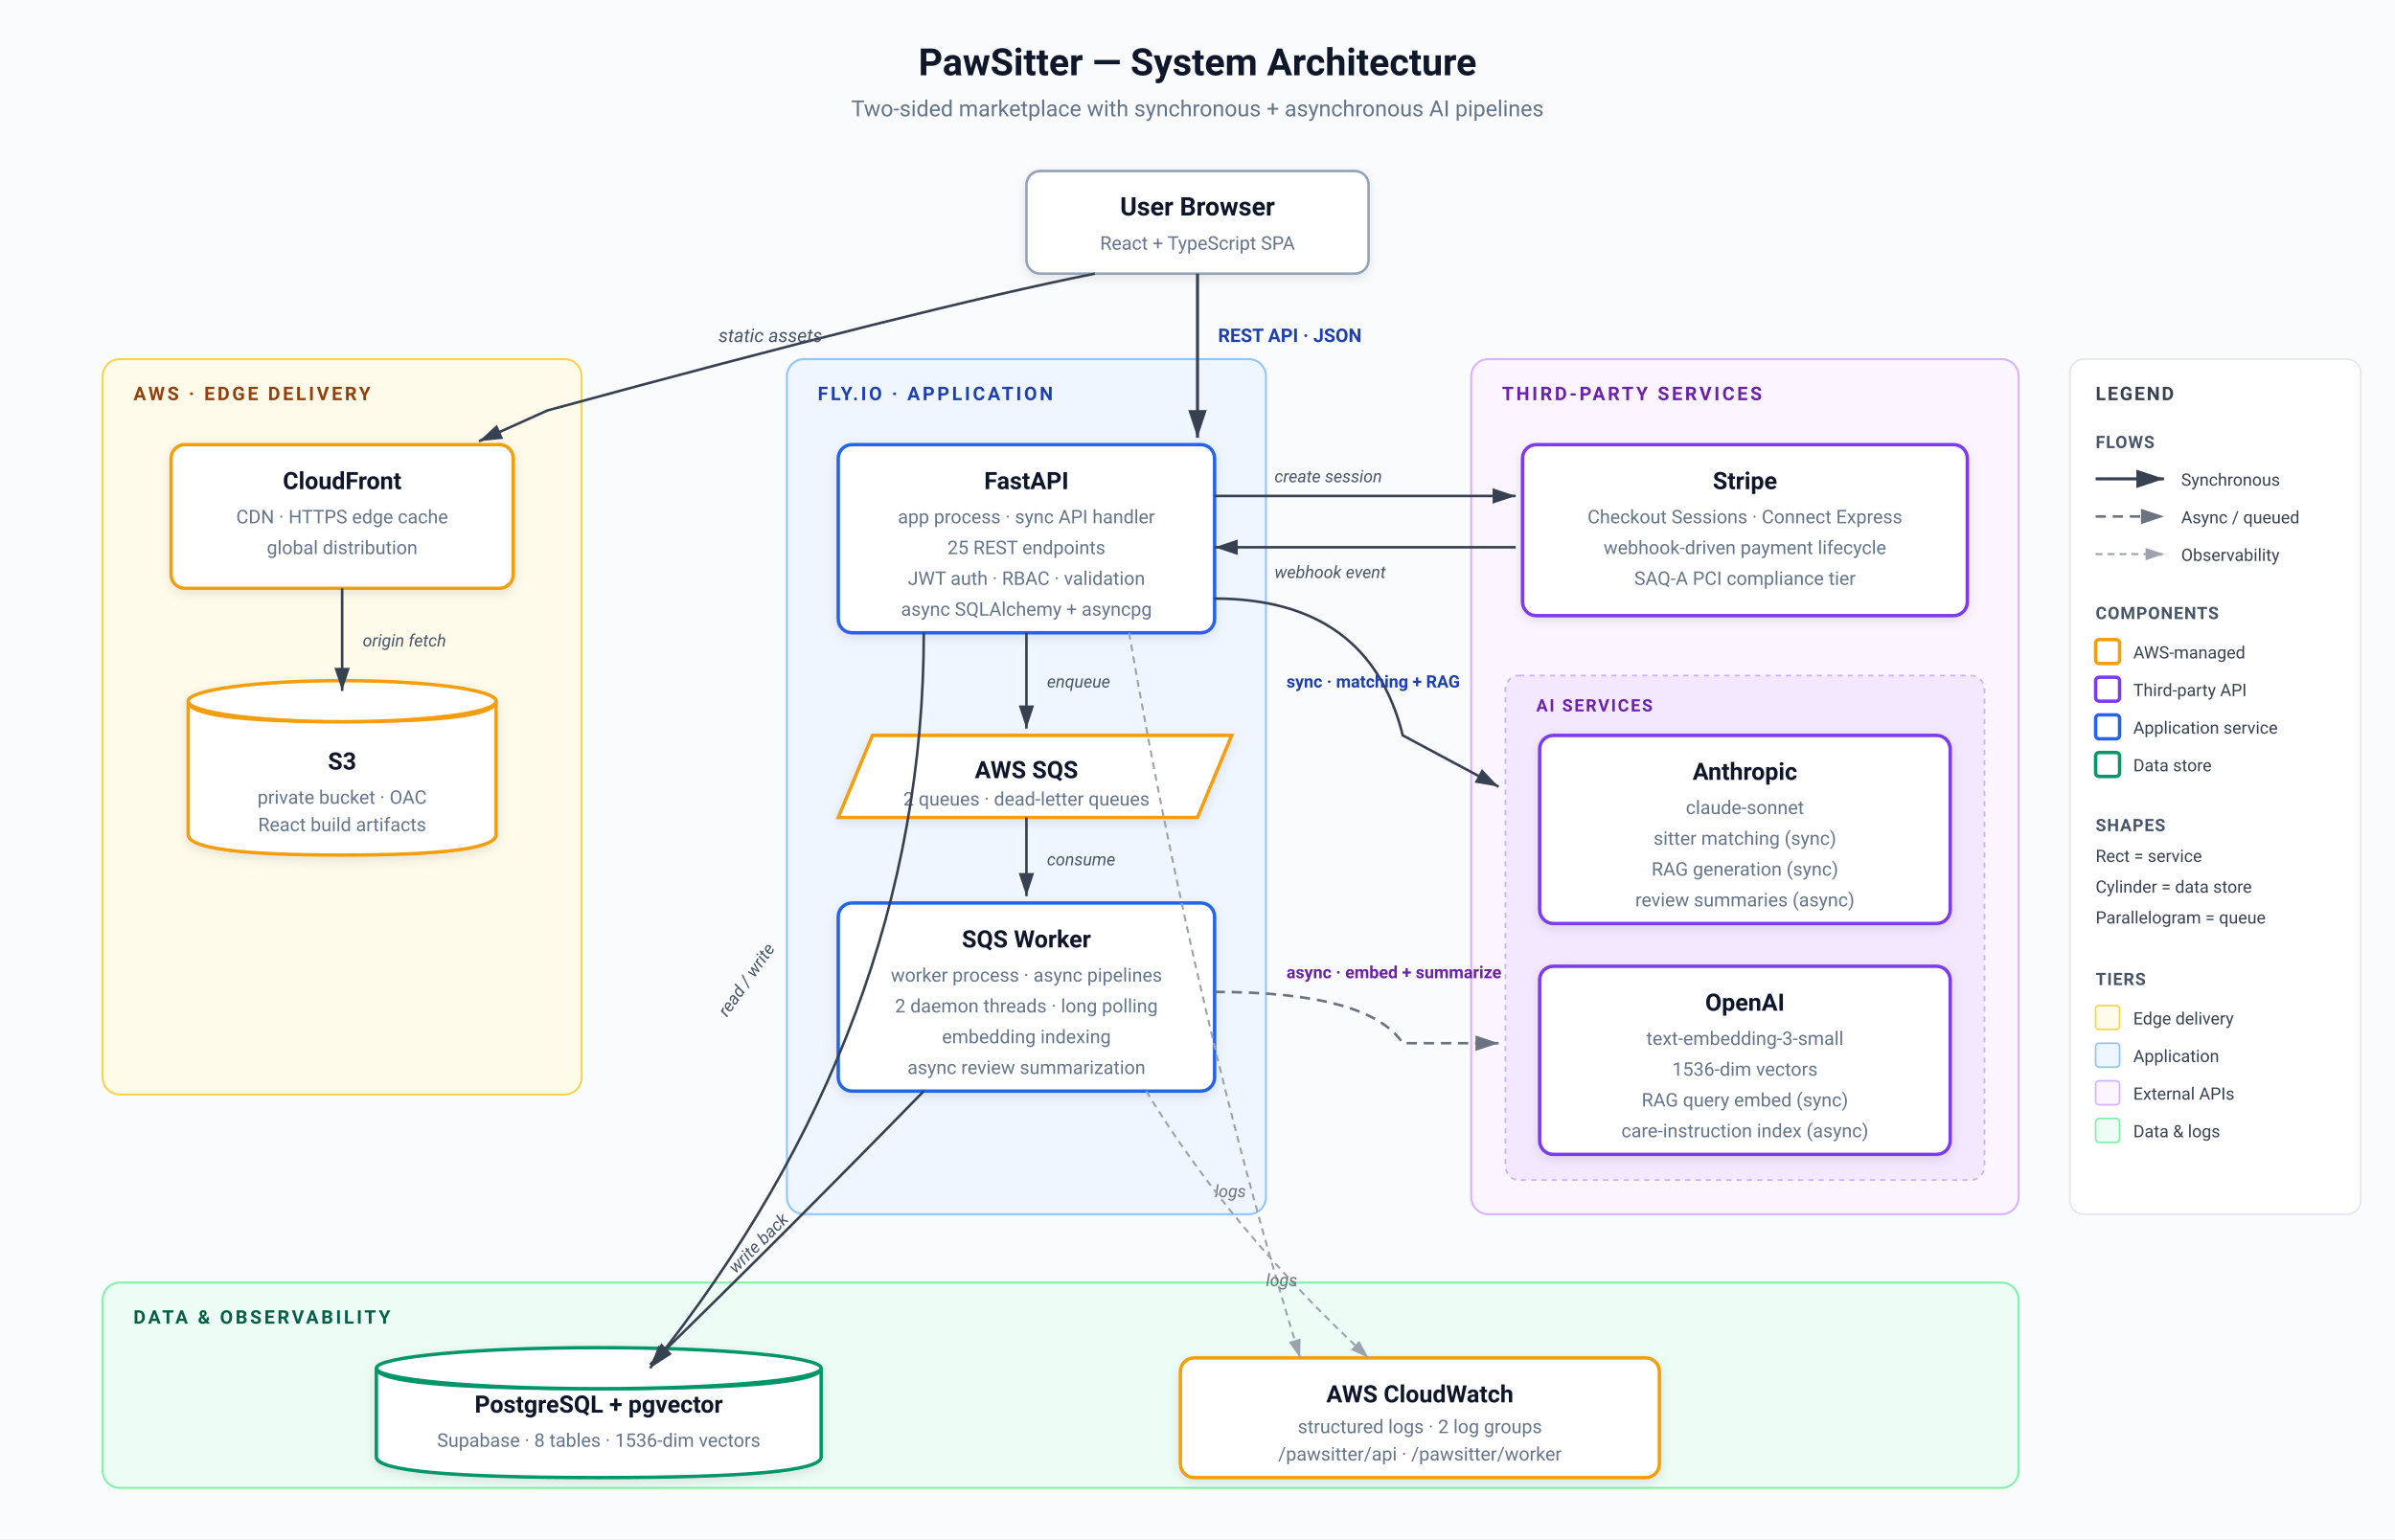
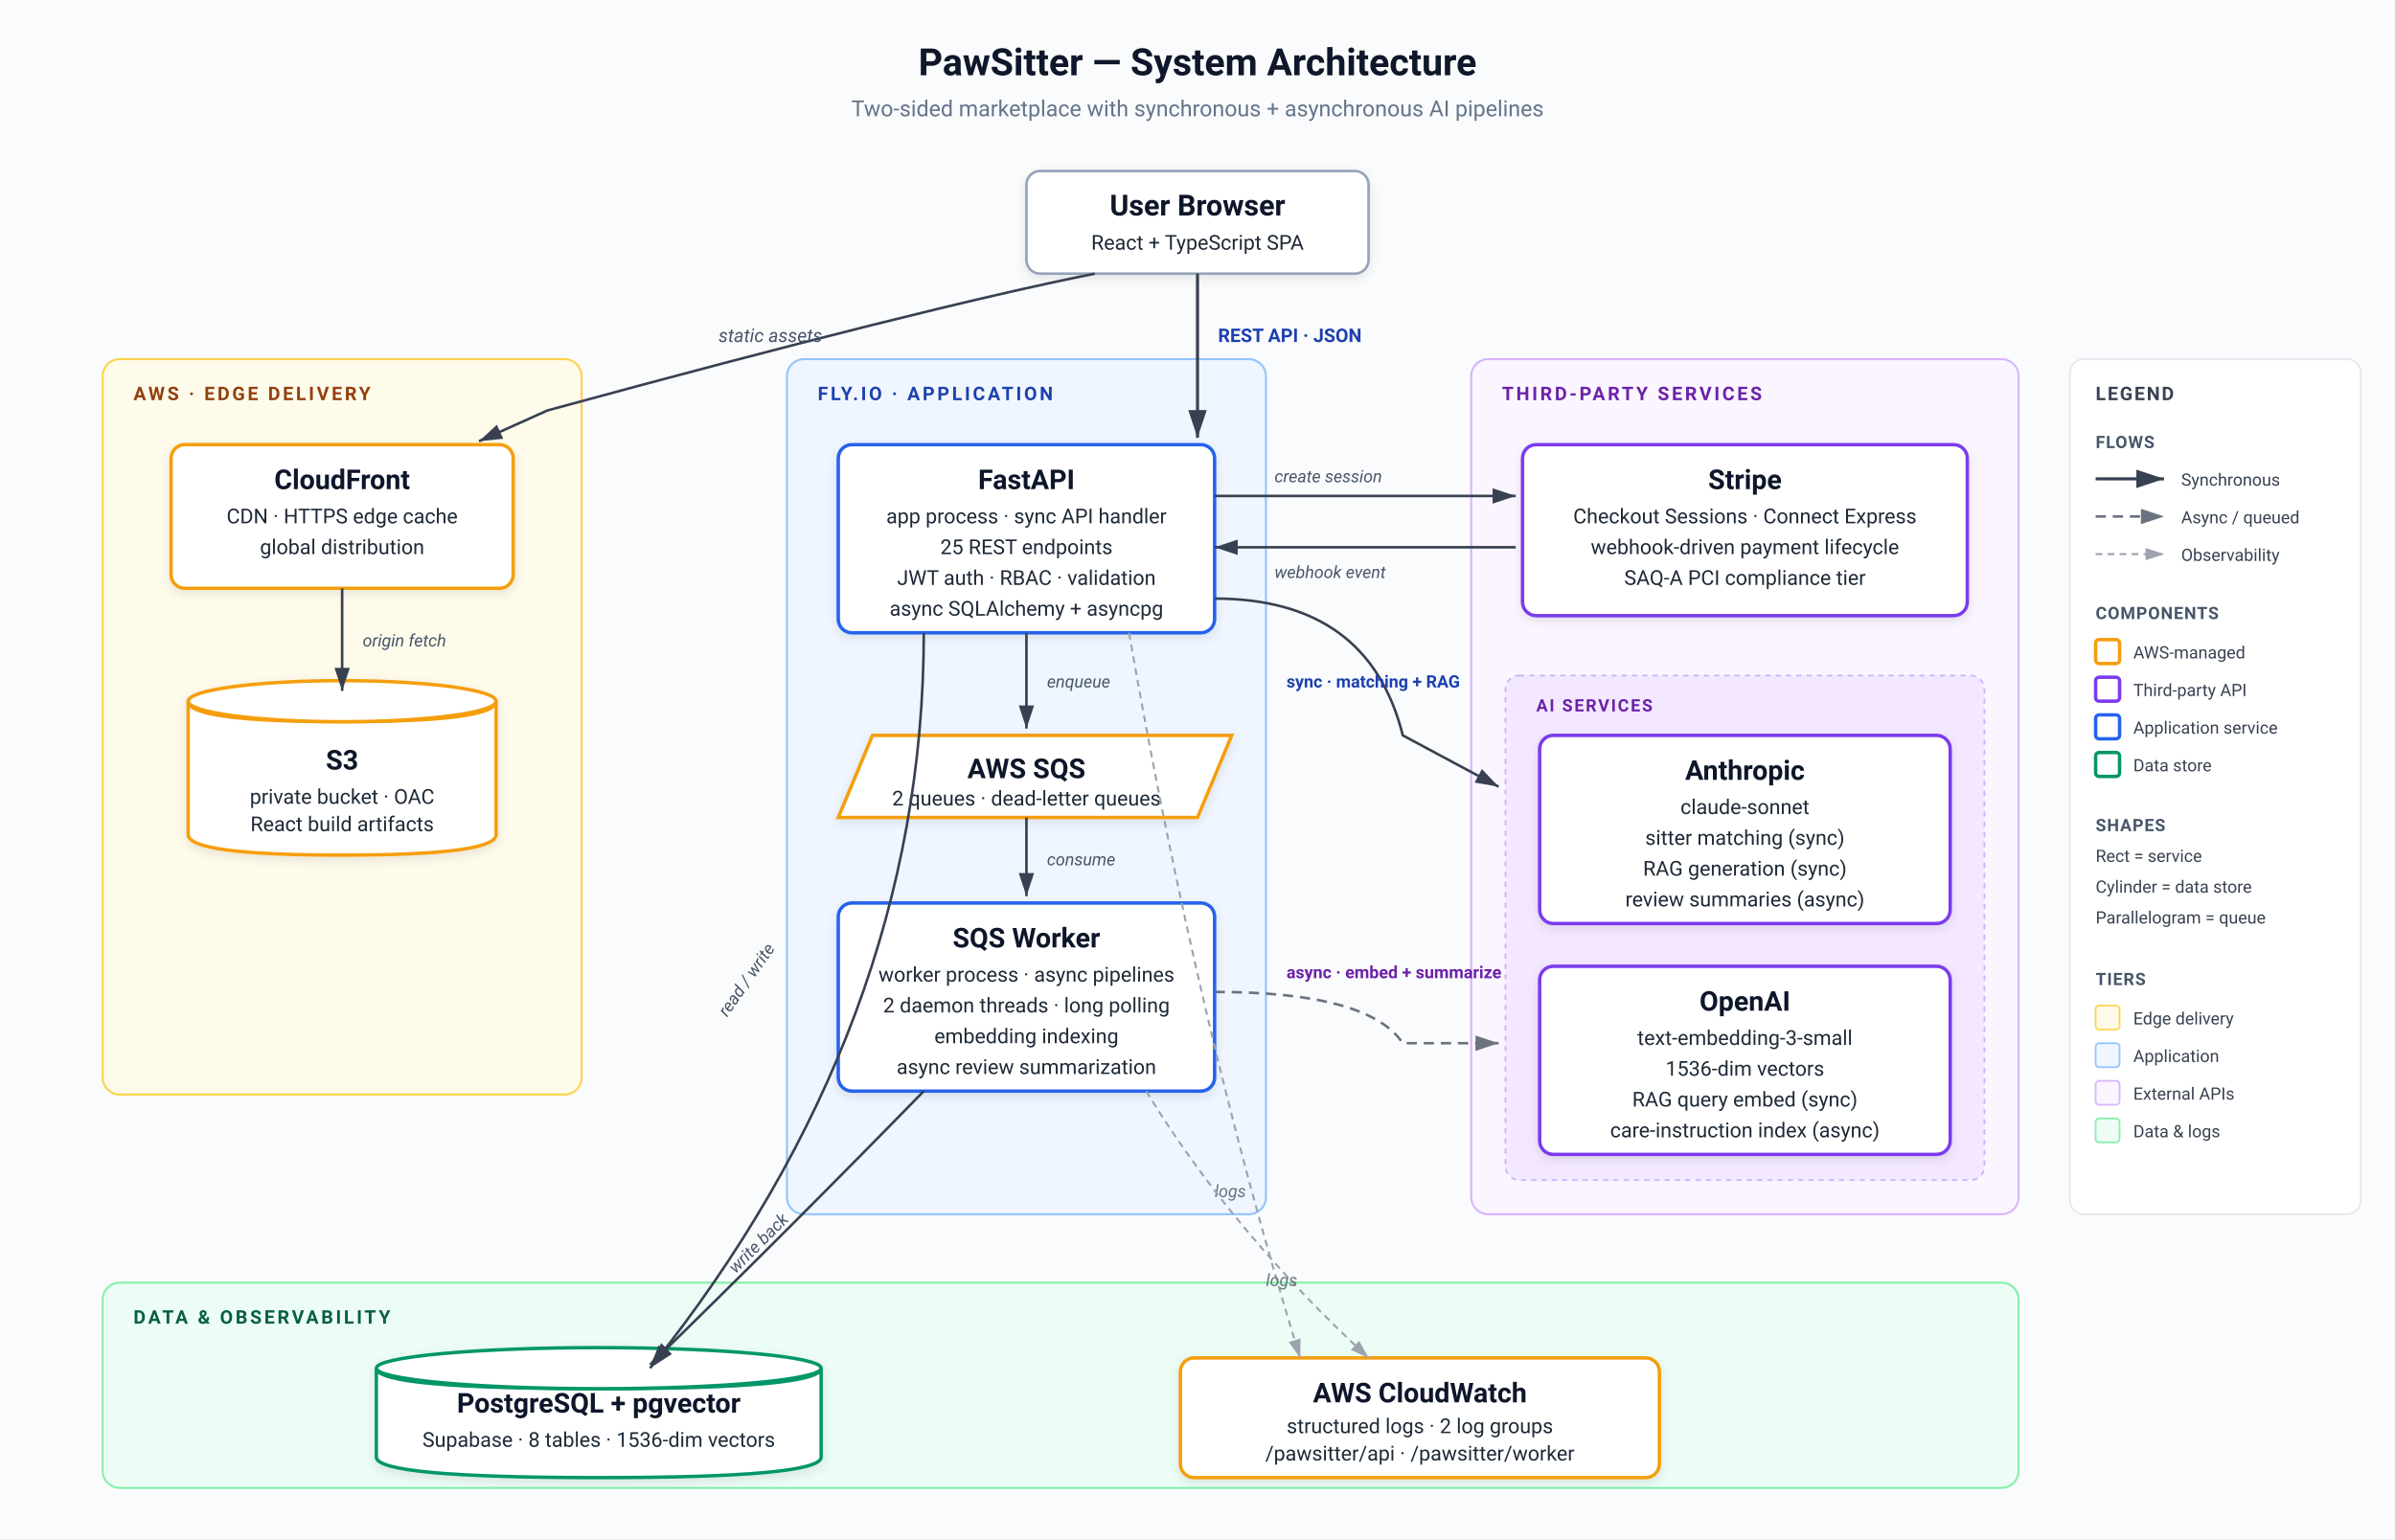
<svg xmlns="http://www.w3.org/2000/svg" viewBox="0 0 1400 900" font-family="system-ui, -apple-system, 'Segoe UI', Roboto, sans-serif">
  <rect width="1400" height="900" fill="#FAFBFC" />
  <defs>
    <filter id="shadow" x="-50%" y="-50%" width="200%" height="200%">
      <feDropShadow dx="0" dy="2" stdDeviation="3" flood-color="#000" flood-opacity="0.10" />
    </filter>
    <marker id="arrow" markerWidth="10" markerHeight="10" refX="9" refY="3" orient="auto" markerUnits="strokeWidth">
      <path d="M0,0 L0,6 L9,3 z" fill="#374151" />
    </marker>
    <marker id="arrow-dashed" markerWidth="10" markerHeight="10" refX="9" refY="3" orient="auto" markerUnits="strokeWidth">
      <path d="M0,0 L0,6 L9,3 z" fill="#6B7280" />
    </marker>
    <marker id="arrow-light" markerWidth="10" markerHeight="10" refX="9" refY="3" orient="auto" markerUnits="strokeWidth">
      <path d="M0,0 L0,6 L9,3 z" fill="#9CA3AF" />
    </marker>
  </defs>
  <text x="700" y="44" text-anchor="middle" font-size="22" font-weight="700" fill="#0F172A">PawSitter — System Architecture</text>
  <text x="700" y="68" text-anchor="middle" font-size="13" fill="#64748B">Two-sided marketplace with synchronous + asynchronous AI pipelines</text>
  <g filter="url(#shadow)">
    <rect x="600" y="100" width="200" height="60" rx="8" fill="#FFFFFF" stroke="#94A3B8" stroke-width="1.5" />
-     <text x="700" y="126" text-anchor="middle" font-size="15" font-weight="600" fill="#0F172A">User Browser</text>
-     <text x="700" y="146" text-anchor="middle" font-size="11" fill="#64748B">React + TypeScript SPA</text>
+     <text x="700" y="126" text-anchor="middle" font-size="17" font-weight="700" fill="#0F172A">User Browser</text>
+     <text x="700" y="146" text-anchor="middle" font-size="12" fill="#1F2937">React + TypeScript SPA</text>
  </g>
  <rect x="60" y="210" width="280" height="430" rx="10" fill="#FFFBEB" stroke="#FCD34D" stroke-width="1.2" />
  <text x="78" y="234" font-size="11" font-weight="700" fill="#92400E" letter-spacing="1.5">AWS · EDGE DELIVERY</text>
  <g filter="url(#shadow)">
    <rect x="100" y="260" width="200" height="84" rx="8" fill="#FFFFFF" stroke="#F59E0B" stroke-width="2" />
-     <text x="200" y="286" text-anchor="middle" font-size="14" font-weight="700" fill="#0F172A">CloudFront</text>
-     <text x="200" y="306" text-anchor="middle" font-size="11" fill="#64748B">CDN · HTTPS edge cache</text>
-     <text x="200" y="324" text-anchor="middle" font-size="11" fill="#64748B">global distribution</text>
+     <text x="200" y="286" text-anchor="middle" font-size="16" font-weight="700" fill="#0F172A">CloudFront</text>
+     <text x="200" y="306" text-anchor="middle" font-size="12" fill="#1F2937">CDN · HTTPS edge cache</text>
+     <text x="200" y="324" text-anchor="middle" font-size="12" fill="#1F2937">global distribution</text>
  </g>
  <g filter="url(#shadow)">
    <path d="M 110 410 L 110 488 Q 110 500 200 500 Q 290 500 290 488 L 290 410 Q 290 422 200 422 Q 110 422 110 410 Z" fill="#FFFFFF" stroke="#F59E0B" stroke-width="2" />
    <ellipse cx="200" cy="410" rx="90" ry="12" fill="#FFFFFF" stroke="#F59E0B" stroke-width="2" />
-     <text x="200" y="450" text-anchor="middle" font-size="14" font-weight="700" fill="#0F172A">S3</text>
-     <text x="200" y="470" text-anchor="middle" font-size="11" fill="#64748B">private bucket · OAC</text>
-     <text x="200" y="486" text-anchor="middle" font-size="11" fill="#64748B">React build artifacts</text>
+     <text x="200" y="450" text-anchor="middle" font-size="16" font-weight="700" fill="#0F172A">S3</text>
+     <text x="200" y="470" text-anchor="middle" font-size="12" fill="#1F2937">private bucket · OAC</text>
+     <text x="200" y="486" text-anchor="middle" font-size="12" fill="#1F2937">React build artifacts</text>
  </g>
  <line x1="200" y1="344" x2="200" y2="404" stroke="#374151" stroke-width="1.5" marker-end="url(#arrow)" />
  <text x="212" y="378" font-size="10" fill="#475569" font-style="italic">origin fetch</text>
  <rect x="460" y="210" width="280" height="500" rx="10" fill="#EFF6FF" stroke="#93C5FD" stroke-width="1.2" />
  <text x="478" y="234" font-size="11" font-weight="700" fill="#1E40AF" letter-spacing="1.5">FLY.IO · APPLICATION</text>
  <g filter="url(#shadow)">
    <rect x="490" y="260" width="220" height="110" rx="8" fill="#FFFFFF" stroke="#2563EB" stroke-width="2" />
-     <text x="600" y="286" text-anchor="middle" font-size="14" font-weight="700" fill="#0F172A">FastAPI</text>
-     <text x="600" y="306" text-anchor="middle" font-size="11" fill="#64748B">app process · sync API handler</text>
-     <text x="600" y="324" text-anchor="middle" font-size="11" fill="#64748B">25 REST endpoints</text>
-     <text x="600" y="342" text-anchor="middle" font-size="11" fill="#64748B">JWT auth · RBAC · validation</text>
-     <text x="600" y="360" text-anchor="middle" font-size="11" fill="#64748B">async SQLAlchemy + asyncpg</text>
+     <text x="600" y="286" text-anchor="middle" font-size="16" font-weight="700" fill="#0F172A">FastAPI</text>
+     <text x="600" y="306" text-anchor="middle" font-size="12" fill="#1F2937">app process · sync API handler</text>
+     <text x="600" y="324" text-anchor="middle" font-size="12" fill="#1F2937">25 REST endpoints</text>
+     <text x="600" y="342" text-anchor="middle" font-size="12" fill="#1F2937">JWT auth · RBAC · validation</text>
+     <text x="600" y="360" text-anchor="middle" font-size="12" fill="#1F2937">async SQLAlchemy + asyncpg</text>
  </g>
  <g filter="url(#shadow)">
    <path d="M 510 430 L 720 430 L 700 478 L 490 478 Z" fill="#FFFFFF" stroke="#F59E0B" stroke-width="2" />
-     <text x="600" y="455" text-anchor="middle" font-size="14" font-weight="700" fill="#0F172A">AWS SQS</text>
-     <text x="600" y="471" text-anchor="middle" font-size="11" fill="#64748B">2 queues · dead-letter queues</text>
+     <text x="600" y="455" text-anchor="middle" font-size="16" font-weight="700" fill="#0F172A">AWS SQS</text>
+     <text x="600" y="471" text-anchor="middle" font-size="12" fill="#1F2937">2 queues · dead-letter queues</text>
  </g>
  <g filter="url(#shadow)">
    <rect x="490" y="528" width="220" height="110" rx="8" fill="#FFFFFF" stroke="#2563EB" stroke-width="2" />
-     <text x="600" y="554" text-anchor="middle" font-size="14" font-weight="700" fill="#0F172A">SQS Worker</text>
-     <text x="600" y="574" text-anchor="middle" font-size="11" fill="#64748B">worker process · async pipelines</text>
-     <text x="600" y="592" text-anchor="middle" font-size="11" fill="#64748B">2 daemon threads · long polling</text>
-     <text x="600" y="610" text-anchor="middle" font-size="11" fill="#64748B">embedding indexing</text>
-     <text x="600" y="628" text-anchor="middle" font-size="11" fill="#64748B">async review summarization</text>
+     <text x="600" y="554" text-anchor="middle" font-size="16" font-weight="700" fill="#0F172A">SQS Worker</text>
+     <text x="600" y="574" text-anchor="middle" font-size="12" fill="#1F2937">worker process · async pipelines</text>
+     <text x="600" y="592" text-anchor="middle" font-size="12" fill="#1F2937">2 daemon threads · long polling</text>
+     <text x="600" y="610" text-anchor="middle" font-size="12" fill="#1F2937">embedding indexing</text>
+     <text x="600" y="628" text-anchor="middle" font-size="12" fill="#1F2937">async review summarization</text>
  </g>
  <line x1="600" y1="370" x2="600" y2="426" stroke="#374151" stroke-width="1.5" marker-end="url(#arrow)" />
  <text x="612" y="402" font-size="10" fill="#475569" font-style="italic">enqueue</text>
  <line x1="600" y1="478" x2="600" y2="524" stroke="#374151" stroke-width="1.5" marker-end="url(#arrow)" />
  <text x="612" y="506" font-size="10" fill="#475569" font-style="italic">consume</text>
  <rect x="860" y="210" width="320" height="500" rx="10" fill="#FAF5FF" stroke="#D8B4FE" stroke-width="1.2" />
  <text x="878" y="234" font-size="11" font-weight="700" fill="#6B21A8" letter-spacing="1.5">THIRD-PARTY SERVICES</text>
  <g filter="url(#shadow)">
    <rect x="890" y="260" width="260" height="100" rx="8" fill="#FFFFFF" stroke="#7C3AED" stroke-width="2" />
-     <text x="1020" y="286" text-anchor="middle" font-size="14" font-weight="700" fill="#0F172A">Stripe</text>
-     <text x="1020" y="306" text-anchor="middle" font-size="11" fill="#64748B">Checkout Sessions · Connect Express</text>
-     <text x="1020" y="324" text-anchor="middle" font-size="11" fill="#64748B">webhook-driven payment lifecycle</text>
-     <text x="1020" y="342" text-anchor="middle" font-size="11" fill="#64748B">SAQ-A PCI compliance tier</text>
+     <text x="1020" y="286" text-anchor="middle" font-size="16" font-weight="700" fill="#0F172A">Stripe</text>
+     <text x="1020" y="306" text-anchor="middle" font-size="12" fill="#1F2937">Checkout Sessions · Connect Express</text>
+     <text x="1020" y="324" text-anchor="middle" font-size="12" fill="#1F2937">webhook-driven payment lifecycle</text>
+     <text x="1020" y="342" text-anchor="middle" font-size="12" fill="#1F2937">SAQ-A PCI compliance tier</text>
  </g>
  <rect x="880" y="395" width="280" height="295" rx="8" fill="#F3E8FF" stroke="#C4B5FD" stroke-width="1" stroke-dasharray="3,3" />
  <text x="898" y="416" font-size="10" font-weight="700" fill="#6B21A8" letter-spacing="1">AI SERVICES</text>
  <g filter="url(#shadow)">
    <rect x="900" y="430" width="240" height="110" rx="8" fill="#FFFFFF" stroke="#7C3AED" stroke-width="2" />
-     <text x="1020" y="456" text-anchor="middle" font-size="14" font-weight="700" fill="#0F172A">Anthropic</text>
-     <text x="1020" y="476" text-anchor="middle" font-size="11" fill="#64748B">claude-sonnet</text>
-     <text x="1020" y="494" text-anchor="middle" font-size="11" fill="#64748B">sitter matching (sync)</text>
-     <text x="1020" y="512" text-anchor="middle" font-size="11" fill="#64748B">RAG generation (sync)</text>
-     <text x="1020" y="530" text-anchor="middle" font-size="11" fill="#64748B">review summaries (async)</text>
+     <text x="1020" y="456" text-anchor="middle" font-size="16" font-weight="700" fill="#0F172A">Anthropic</text>
+     <text x="1020" y="476" text-anchor="middle" font-size="12" fill="#1F2937">claude-sonnet</text>
+     <text x="1020" y="494" text-anchor="middle" font-size="12" fill="#1F2937">sitter matching (sync)</text>
+     <text x="1020" y="512" text-anchor="middle" font-size="12" fill="#1F2937">RAG generation (sync)</text>
+     <text x="1020" y="530" text-anchor="middle" font-size="12" fill="#1F2937">review summaries (async)</text>
  </g>
  <g filter="url(#shadow)">
    <rect x="900" y="565" width="240" height="110" rx="8" fill="#FFFFFF" stroke="#7C3AED" stroke-width="2" />
-     <text x="1020" y="591" text-anchor="middle" font-size="14" font-weight="700" fill="#0F172A">OpenAI</text>
-     <text x="1020" y="611" text-anchor="middle" font-size="11" fill="#64748B">text-embedding-3-small</text>
-     <text x="1020" y="629" text-anchor="middle" font-size="11" fill="#64748B">1536-dim vectors</text>
-     <text x="1020" y="647" text-anchor="middle" font-size="11" fill="#64748B">RAG query embed (sync)</text>
-     <text x="1020" y="665" text-anchor="middle" font-size="11" fill="#64748B">care-instruction index (async)</text>
+     <text x="1020" y="591" text-anchor="middle" font-size="16" font-weight="700" fill="#0F172A">OpenAI</text>
+     <text x="1020" y="611" text-anchor="middle" font-size="12" fill="#1F2937">text-embedding-3-small</text>
+     <text x="1020" y="629" text-anchor="middle" font-size="12" fill="#1F2937">1536-dim vectors</text>
+     <text x="1020" y="647" text-anchor="middle" font-size="12" fill="#1F2937">RAG query embed (sync)</text>
+     <text x="1020" y="665" text-anchor="middle" font-size="12" fill="#1F2937">care-instruction index (async)</text>
  </g>
  <rect x="60" y="750" width="1120" height="120" rx="10" fill="#ECFDF5" stroke="#86EFAC" stroke-width="1.2" />
  <text x="78" y="774" font-size="11" font-weight="700" fill="#065F46" letter-spacing="1.5">DATA &amp; OBSERVABILITY</text>
  <g filter="url(#shadow)">
    <path d="M 220 800 L 220 852 Q 220 864 350 864 Q 480 864 480 852 L 480 800 Q 480 812 350 812 Q 220 812 220 800 Z" fill="#FFFFFF" stroke="#059669" stroke-width="2" />
    <ellipse cx="350" cy="800" rx="130" ry="12" fill="#FFFFFF" stroke="#059669" stroke-width="2" />
-     <text x="350" y="826" text-anchor="middle" font-size="14" font-weight="700" fill="#0F172A">PostgreSQL + pgvector</text>
-     <text x="350" y="846" text-anchor="middle" font-size="11" fill="#64748B">Supabase · 8 tables · 1536-dim vectors</text>
+     <text x="350" y="826" text-anchor="middle" font-size="16" font-weight="700" fill="#0F172A">PostgreSQL + pgvector</text>
+     <text x="350" y="846" text-anchor="middle" font-size="12" fill="#1F2937">Supabase · 8 tables · 1536-dim vectors</text>
  </g>
  <g filter="url(#shadow)">
    <rect x="690" y="794" width="280" height="70" rx="8" fill="#FFFFFF" stroke="#F59E0B" stroke-width="2" />
-     <text x="830" y="820" text-anchor="middle" font-size="14" font-weight="700" fill="#0F172A">AWS CloudWatch</text>
-     <text x="830" y="838" text-anchor="middle" font-size="11" fill="#64748B">structured logs · 2 log groups</text>
-     <text x="830" y="854" text-anchor="middle" font-size="11" fill="#64748B">/pawsitter/api · /pawsitter/worker</text>
+     <text x="830" y="820" text-anchor="middle" font-size="16" font-weight="700" fill="#0F172A">AWS CloudWatch</text>
+     <text x="830" y="838" text-anchor="middle" font-size="12" fill="#1F2937">structured logs · 2 log groups</text>
+     <text x="830" y="854" text-anchor="middle" font-size="12" fill="#1F2937">/pawsitter/api · /pawsitter/worker</text>
  </g>
  <path d="M 640 160 Q 540 180 320 240 L 280 258" fill="none" stroke="#374151" stroke-width="1.5" marker-end="url(#arrow)" />
  <text x="420" y="200" font-size="11" fill="#475569" font-style="italic">static assets</text>
  <line x1="700" y1="160" x2="700" y2="256" stroke="#374151" stroke-width="1.8" marker-end="url(#arrow)" />
  <text x="712" y="200" font-size="11" font-weight="600" fill="#1E40AF">REST API · JSON</text>
  <line x1="710" y1="290" x2="886" y2="290" stroke="#374151" stroke-width="1.5" marker-end="url(#arrow)" />
  <text x="745" y="282" font-size="10" fill="#475569" font-style="italic">create session</text>
  <line x1="886" y1="320" x2="710" y2="320" stroke="#374151" stroke-width="1.5" marker-end="url(#arrow)" />
  <text x="745" y="338" font-size="10" fill="#475569" font-style="italic">webhook event</text>
  <path d="M 710 350 Q 800 350 820 430 L 876 460" fill="none" stroke="#374151" stroke-width="1.5" marker-end="url(#arrow)" />
  <text x="752" y="402" font-size="10" font-weight="600" fill="#1E40AF">sync · matching + RAG</text>
  <path d="M 710 580 Q 800 580 820 610 L 876 610" fill="none" stroke="#6B7280" stroke-width="1.5" stroke-dasharray="6,4" marker-end="url(#arrow-dashed)" />
  <text x="752" y="572" font-size="10" font-weight="600" fill="#6B21A8">async · embed + summarize</text>
  <path d="M 540 370 Q 540 600 380 800" fill="none" stroke="#374151" stroke-width="1.5" marker-end="url(#arrow)" />
  <text x="425" y="595" font-size="10" fill="#475569" font-style="italic" transform="rotate(-55, 425, 595)">read / write</text>
  <path d="M 540 638 Q 460 720 380 798" fill="none" stroke="#374151" stroke-width="1.5" marker-end="url(#arrow)" />
  <text x="430" y="745" font-size="10" fill="#475569" font-style="italic" transform="rotate(-45, 430, 745)">write back</text>
  <path d="M 660 370 Q 700 600 760 794" fill="none" stroke="#9CA3AF" stroke-width="1.2" stroke-dasharray="4,3" marker-end="url(#arrow-light)" />
  <text x="710" y="700" font-size="10" fill="#6B7280" font-style="italic">logs</text>
  <path d="M 670 638 Q 720 720 800 794" fill="none" stroke="#9CA3AF" stroke-width="1.2" stroke-dasharray="4,3" marker-end="url(#arrow-light)" />
  <text x="740" y="752" font-size="10" fill="#6B7280" font-style="italic">logs</text>
  <rect x="1210" y="210" width="170" height="500" rx="8" fill="#FFFFFF" stroke="#E5E7EB" stroke-width="1" />
  <text x="1225" y="234" font-size="11" font-weight="700" fill="#374151" letter-spacing="1">LEGEND</text>
  <text x="1225" y="262" font-size="10" font-weight="700" fill="#475569" letter-spacing="0.5">FLOWS</text>
  <line x1="1225" y1="280" x2="1265" y2="280" stroke="#374151" stroke-width="1.8" marker-end="url(#arrow)" />
  <text x="1275" y="284" font-size="10" fill="#374151">Synchronous</text>
  <line x1="1225" y1="302" x2="1265" y2="302" stroke="#6B7280" stroke-width="1.5" stroke-dasharray="6,4" marker-end="url(#arrow-dashed)" />
  <text x="1275" y="306" font-size="10" fill="#374151">Async / queued</text>
  <line x1="1225" y1="324" x2="1265" y2="324" stroke="#9CA3AF" stroke-width="1.2" stroke-dasharray="4,3" marker-end="url(#arrow-light)" />
  <text x="1275" y="328" font-size="10" fill="#374151">Observability</text>
  <text x="1225" y="362" font-size="10" font-weight="700" fill="#475569" letter-spacing="0.5">COMPONENTS</text>
  <rect x="1225" y="374" width="14" height="14" rx="2" fill="#FFFFFF" stroke="#F59E0B" stroke-width="2" />
  <text x="1247" y="385" font-size="10" fill="#374151">AWS-managed</text>
  <rect x="1225" y="396" width="14" height="14" rx="2" fill="#FFFFFF" stroke="#7C3AED" stroke-width="2" />
  <text x="1247" y="407" font-size="10" fill="#374151">Third-party API</text>
  <rect x="1225" y="418" width="14" height="14" rx="2" fill="#FFFFFF" stroke="#2563EB" stroke-width="2" />
  <text x="1247" y="429" font-size="10" fill="#374151">Application service</text>
  <rect x="1225" y="440" width="14" height="14" rx="2" fill="#FFFFFF" stroke="#059669" stroke-width="2" />
  <text x="1247" y="451" font-size="10" fill="#374151">Data store</text>
  <text x="1225" y="486" font-size="10" font-weight="700" fill="#475569" letter-spacing="0.5">SHAPES</text>
  <text x="1225" y="504" font-size="10" fill="#374151">Rect = service</text>
  <text x="1225" y="522" font-size="10" fill="#374151">Cylinder = data store</text>
  <text x="1225" y="540" font-size="10" fill="#374151">Parallelogram = queue</text>
  <text x="1225" y="576" font-size="10" font-weight="700" fill="#475569" letter-spacing="0.5">TIERS</text>
  <rect x="1225" y="588" width="14" height="14" rx="2" fill="#FFFBEB" stroke="#FCD34D" />
  <text x="1247" y="599" font-size="10" fill="#374151">Edge delivery</text>
  <rect x="1225" y="610" width="14" height="14" rx="2" fill="#EFF6FF" stroke="#93C5FD" />
  <text x="1247" y="621" font-size="10" fill="#374151">Application</text>
  <rect x="1225" y="632" width="14" height="14" rx="2" fill="#FAF5FF" stroke="#D8B4FE" />
  <text x="1247" y="643" font-size="10" fill="#374151">External APIs</text>
  <rect x="1225" y="654" width="14" height="14" rx="2" fill="#ECFDF5" stroke="#86EFAC" />
  <text x="1247" y="665" font-size="10" fill="#374151">Data &amp; logs</text>
</svg>
